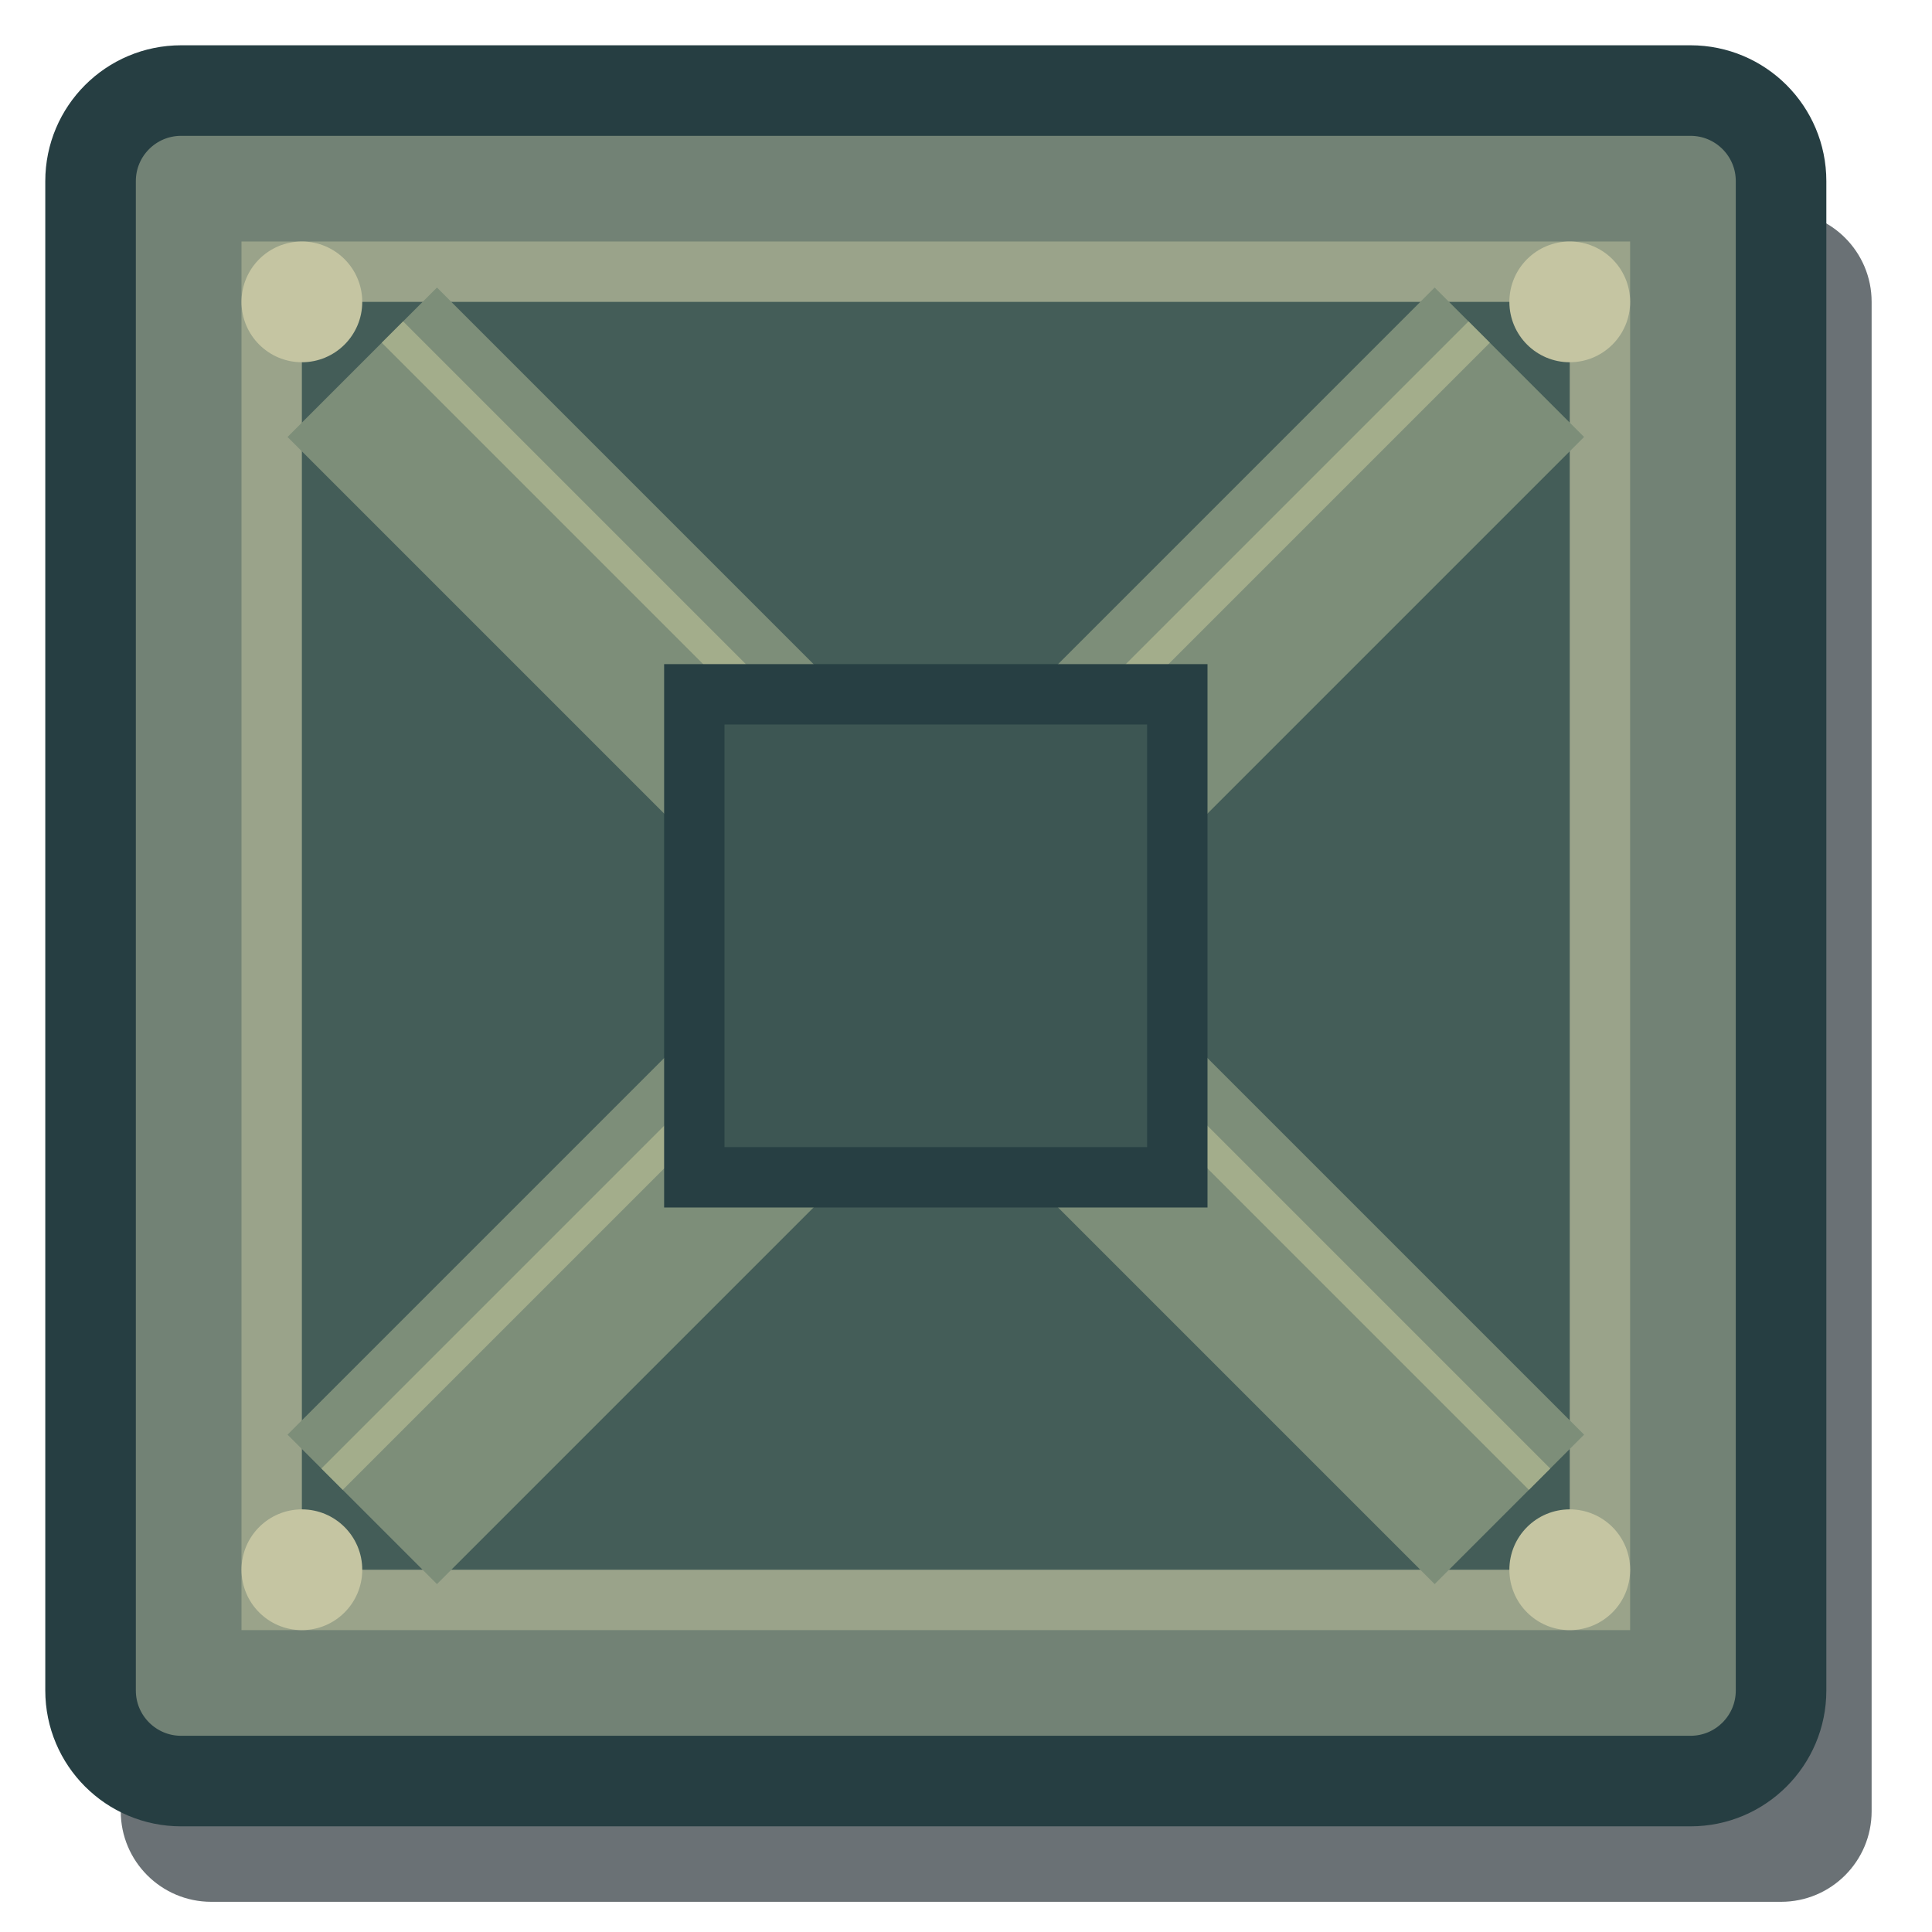
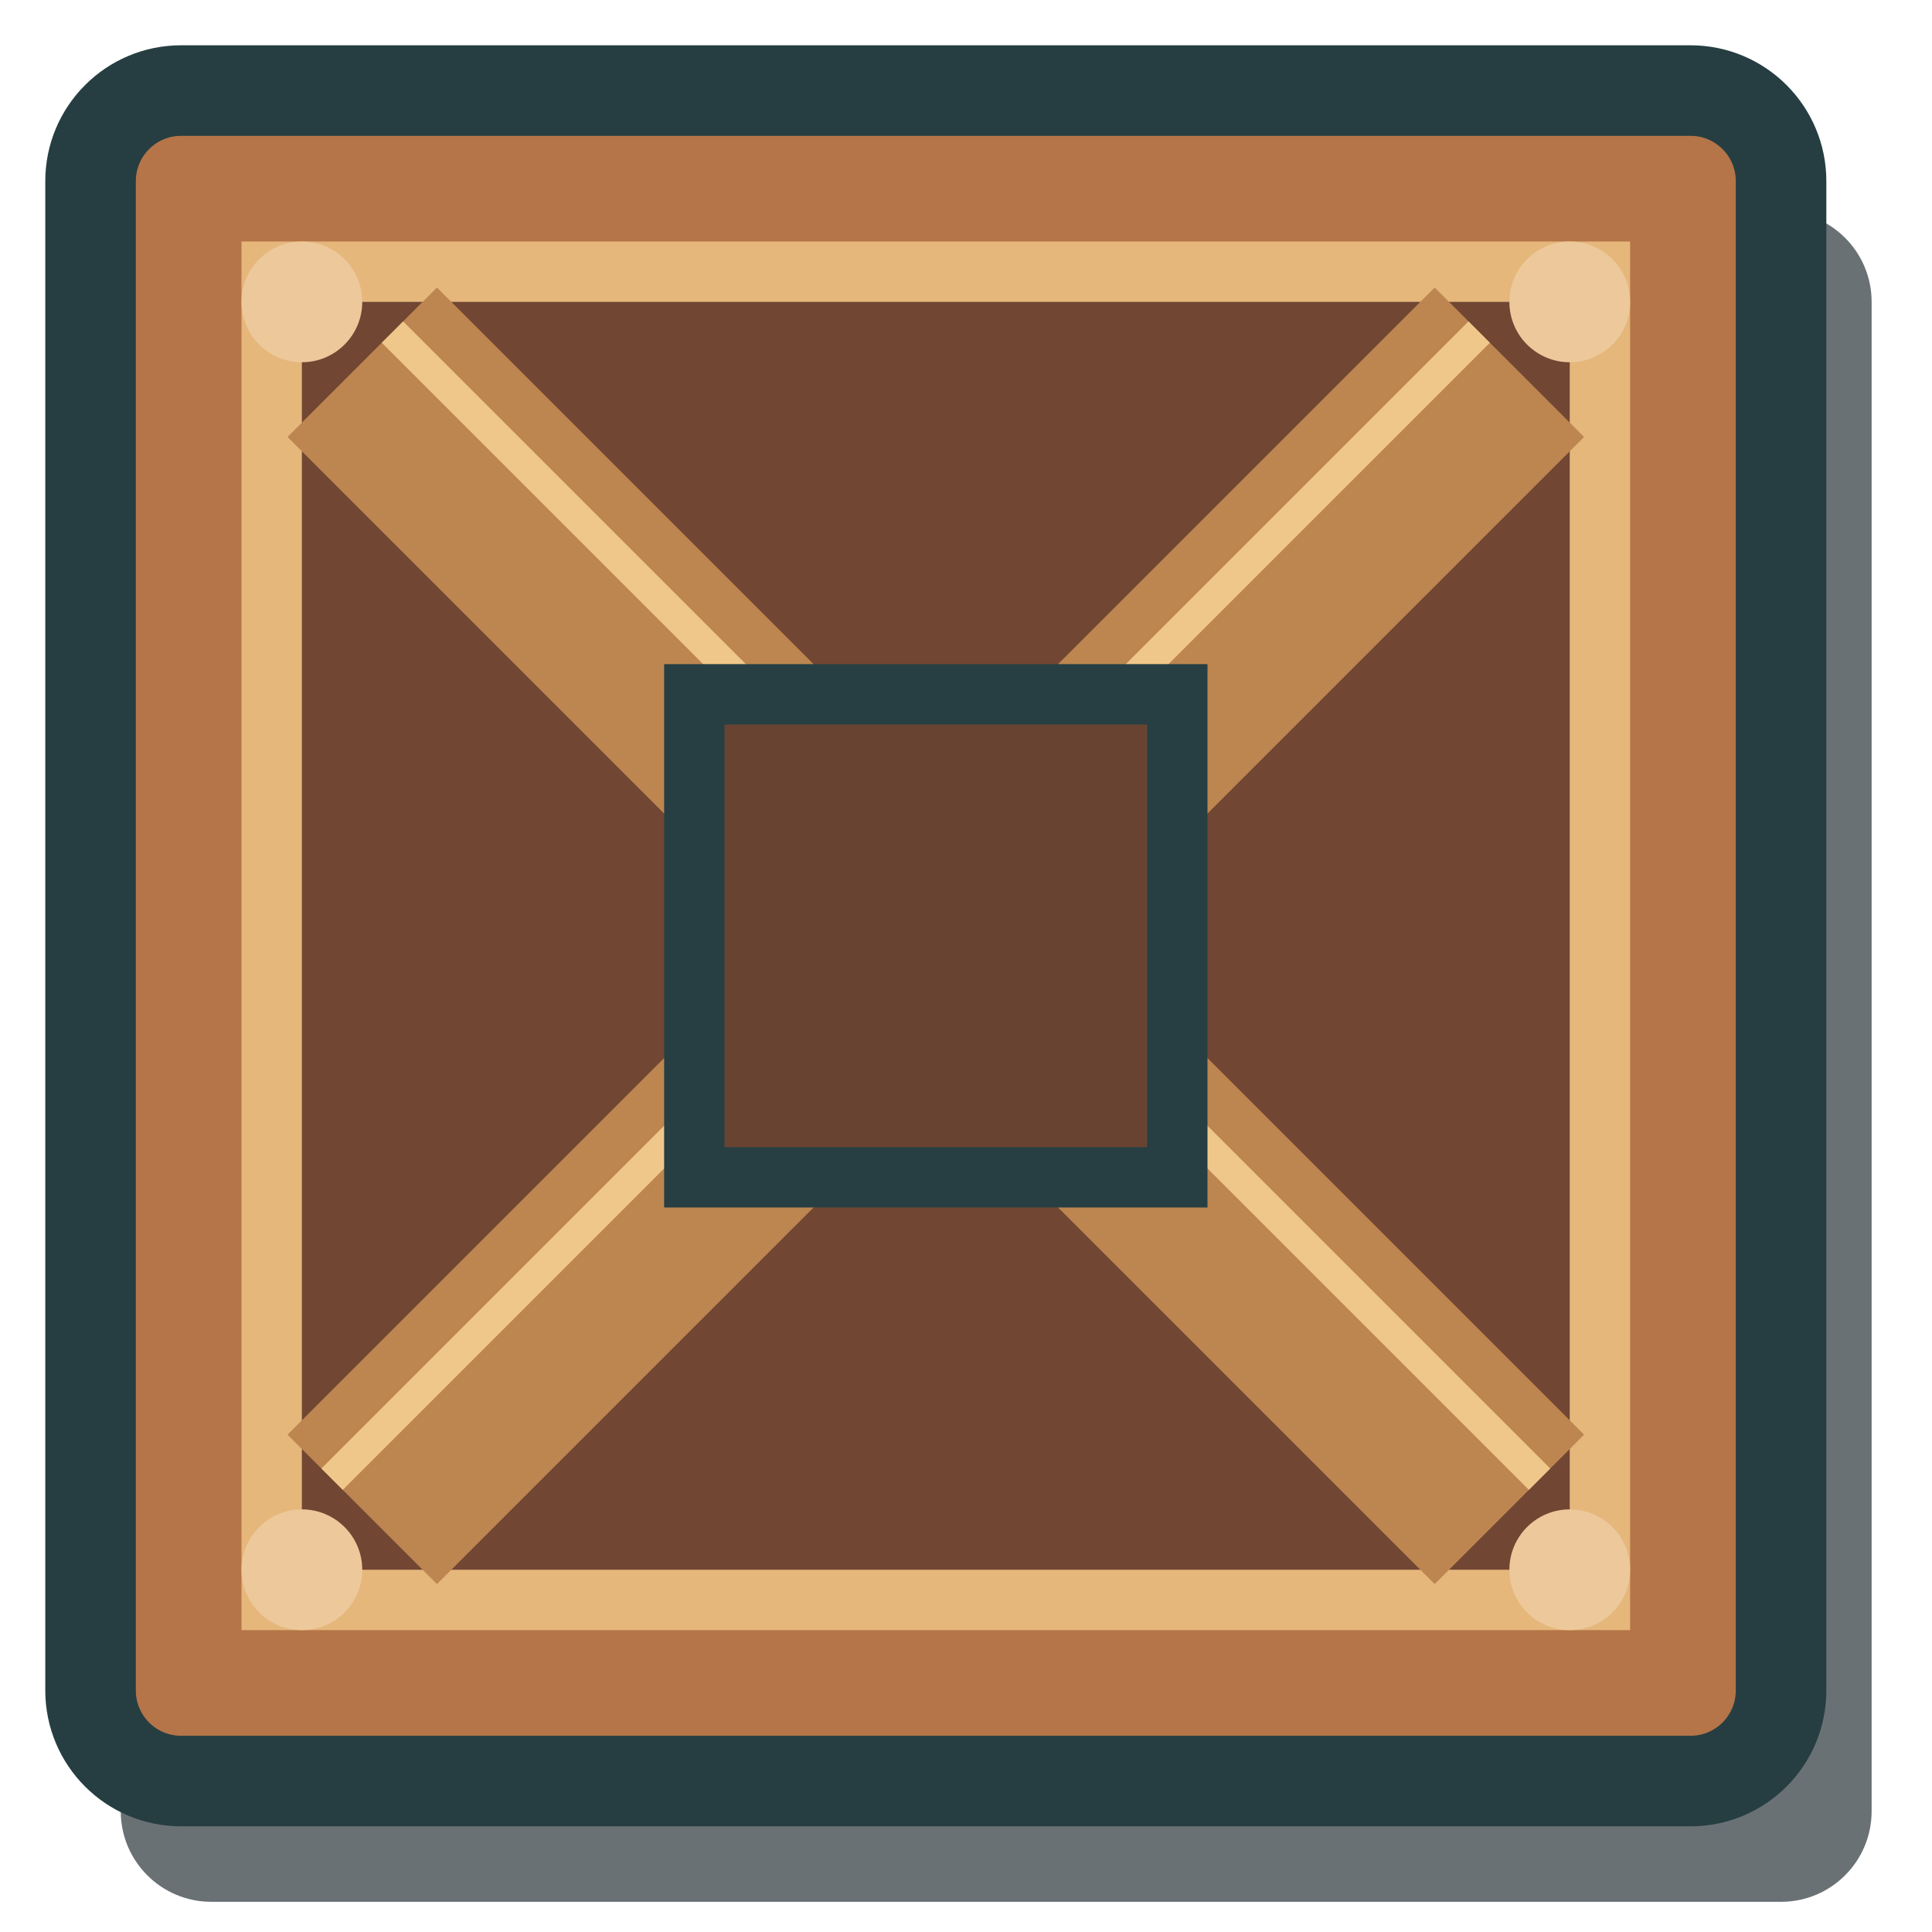
<svg xmlns="http://www.w3.org/2000/svg" width="64" height="64" viewBox="0 0 64 64">
  <rect x="4" y="7" width="58" height="56" rx="3" fill="#071319" fill-opacity=".6" />
-   <rect x="3" y="3" width="56" height="56" rx="3" fill="#728275" stroke="#263e42" stroke-width="3" />
-   <path d="M9 9H53V53H9Z" fill="#445d58" stroke="#9aa38a" stroke-width="2" />
-   <path d="M12 12L50 50M50 12L12 50" stroke="#7d8e79" stroke-width="7" />
-   <path d="M13 11L51 49M49 11L11 49" stroke="#a3ad8b" stroke-width="1" />
-   <path d="M23 23H39V39H23Z" fill="#3d5653" stroke="#273f43" stroke-width="2" />
-   <g fill="#c5c5a2">
+   <rect x="3" y="3" width="56" height="56" rx="3" fill="#b57548" stroke="#263e42" stroke-width="3" />
+   <path d="M9 9H53V53H9Z" fill="#714633" stroke="#e5b77b" stroke-width="2" />
+   <path d="M12 12L50 50M50 12L12 50" stroke="#bd8650" stroke-width="7" />
+   <path d="M13 11L51 49M49 11L11 49" stroke="#f0c78b" stroke-width="1" />
+   <path d="M23 23H39V39H23Z" fill="#694332" stroke="#273f43" stroke-width="2" />
+   <g fill="#edc89b">
    <circle cx="10" cy="10" r="2" />
    <circle cx="52" cy="10" r="2" />
    <circle cx="10" cy="52" r="2" />
    <circle cx="52" cy="52" r="2" />
  </g>
</svg>
